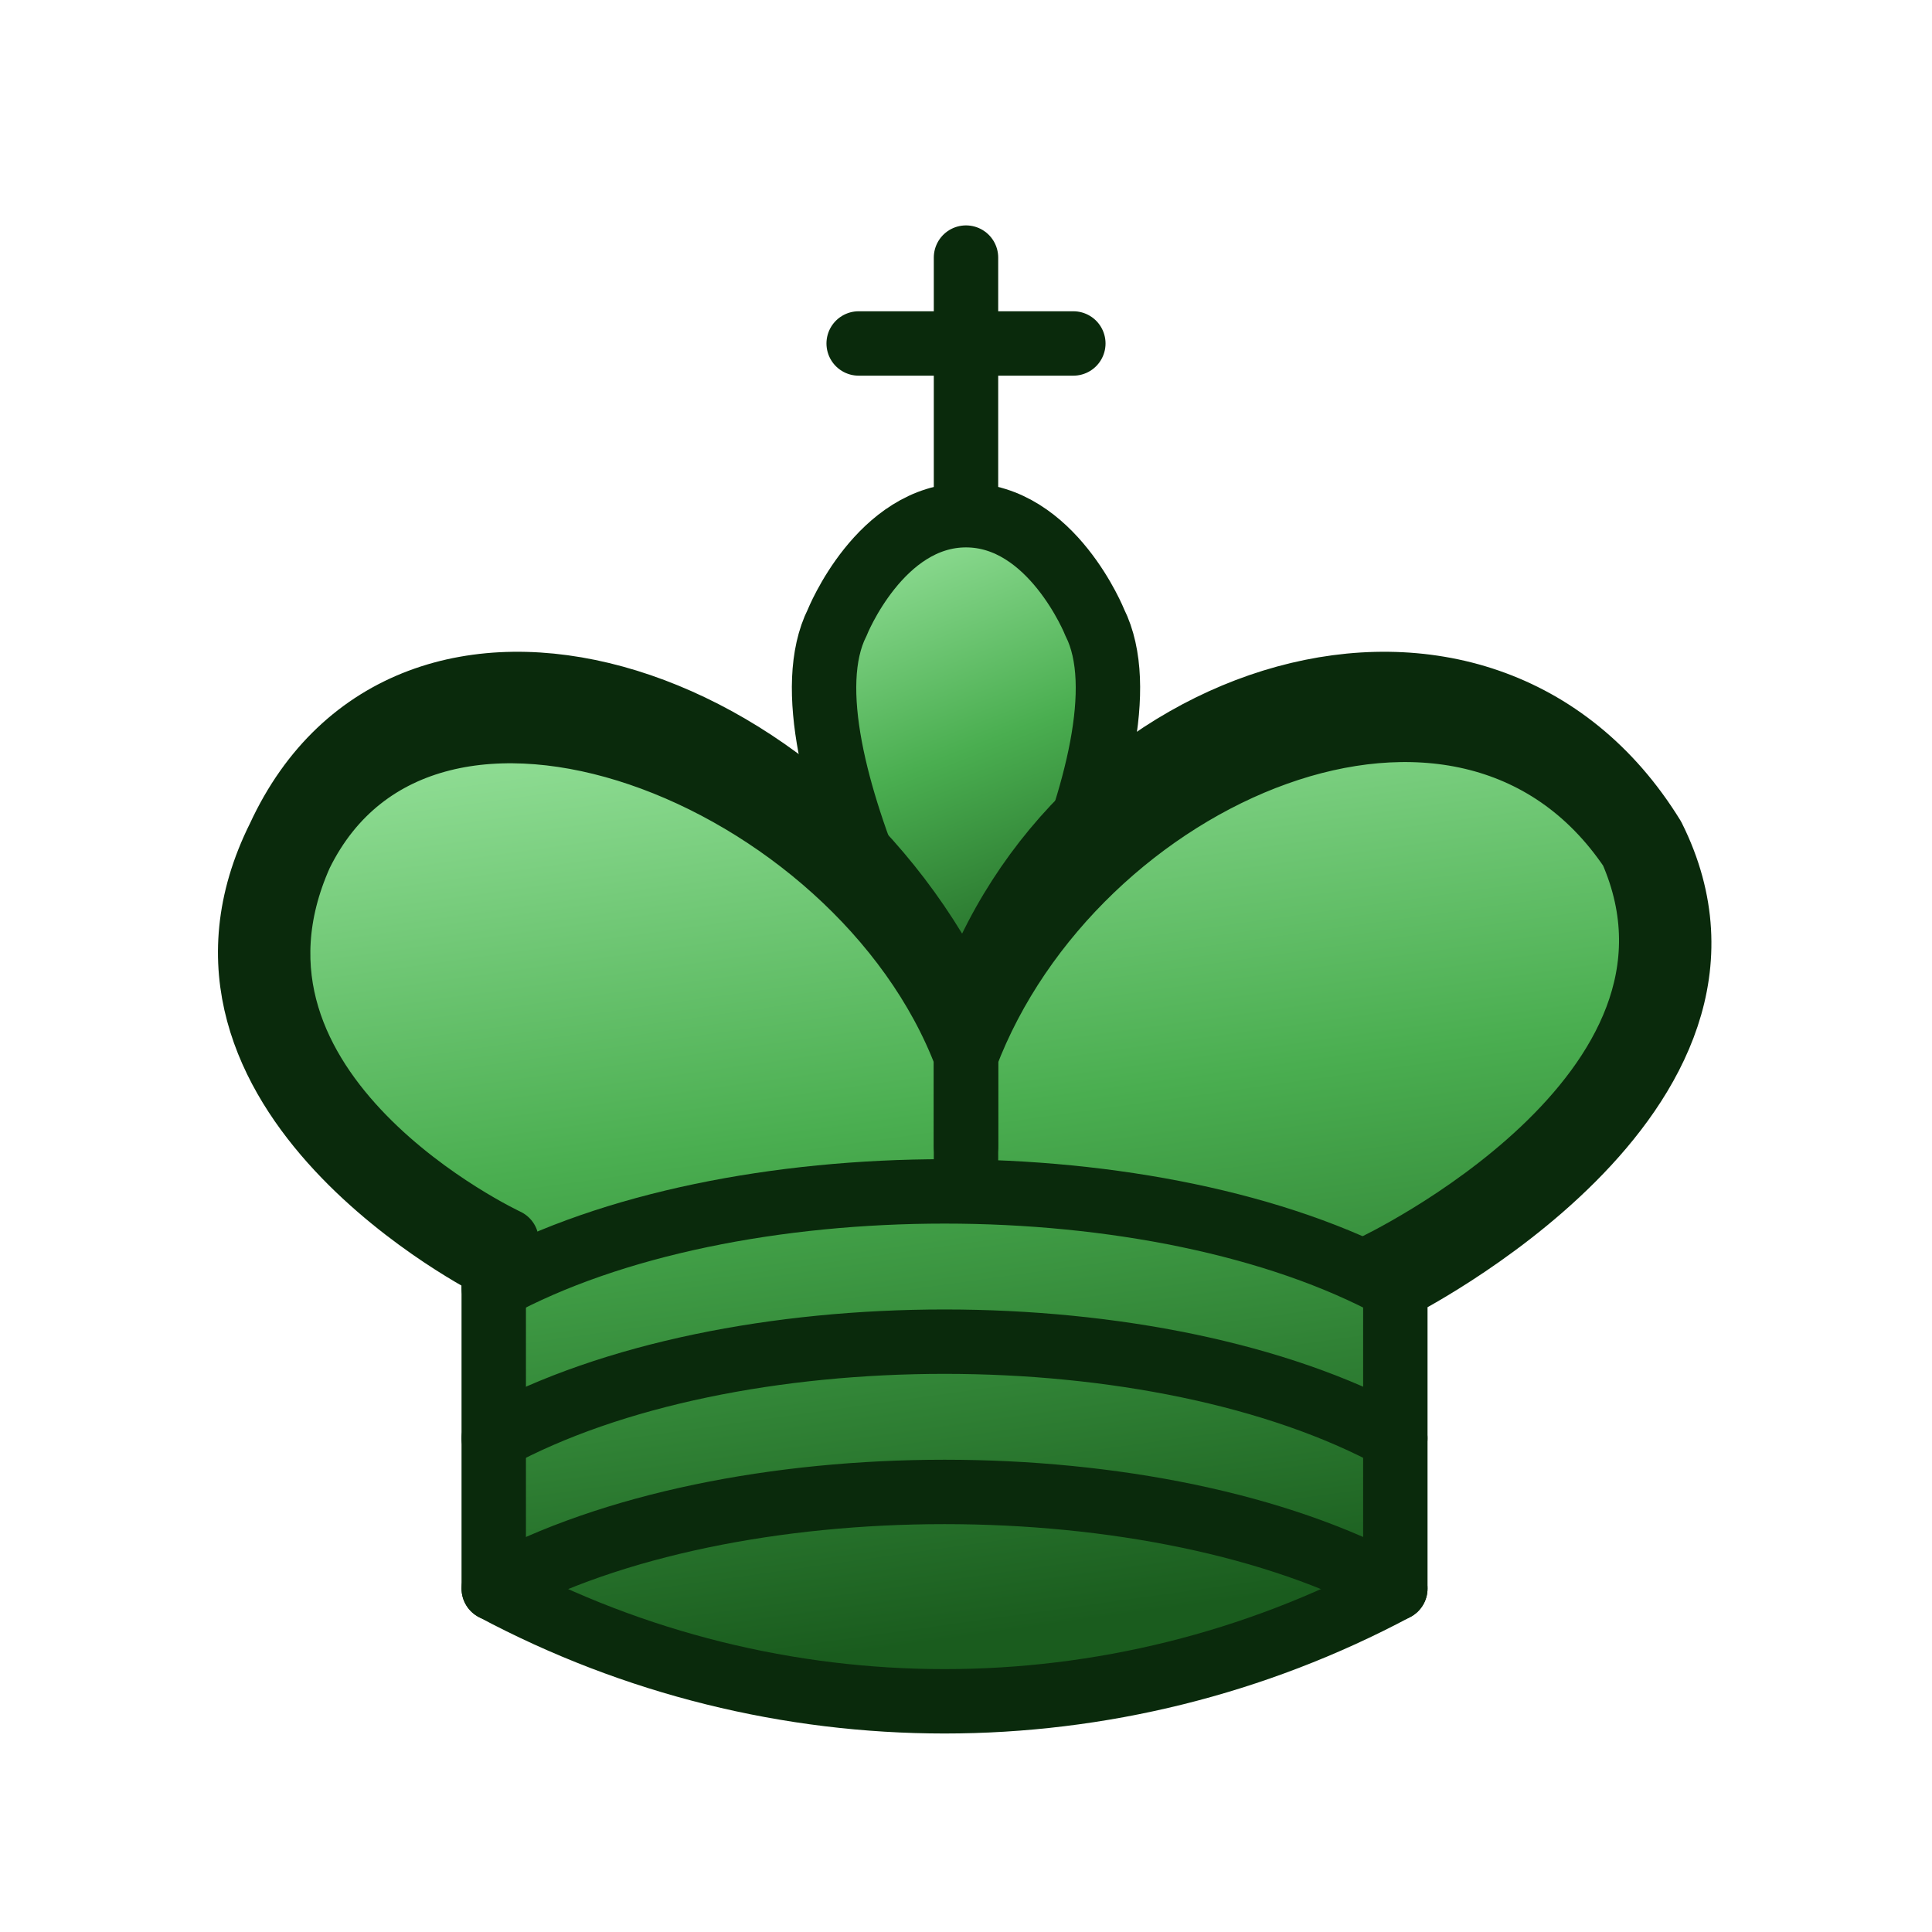
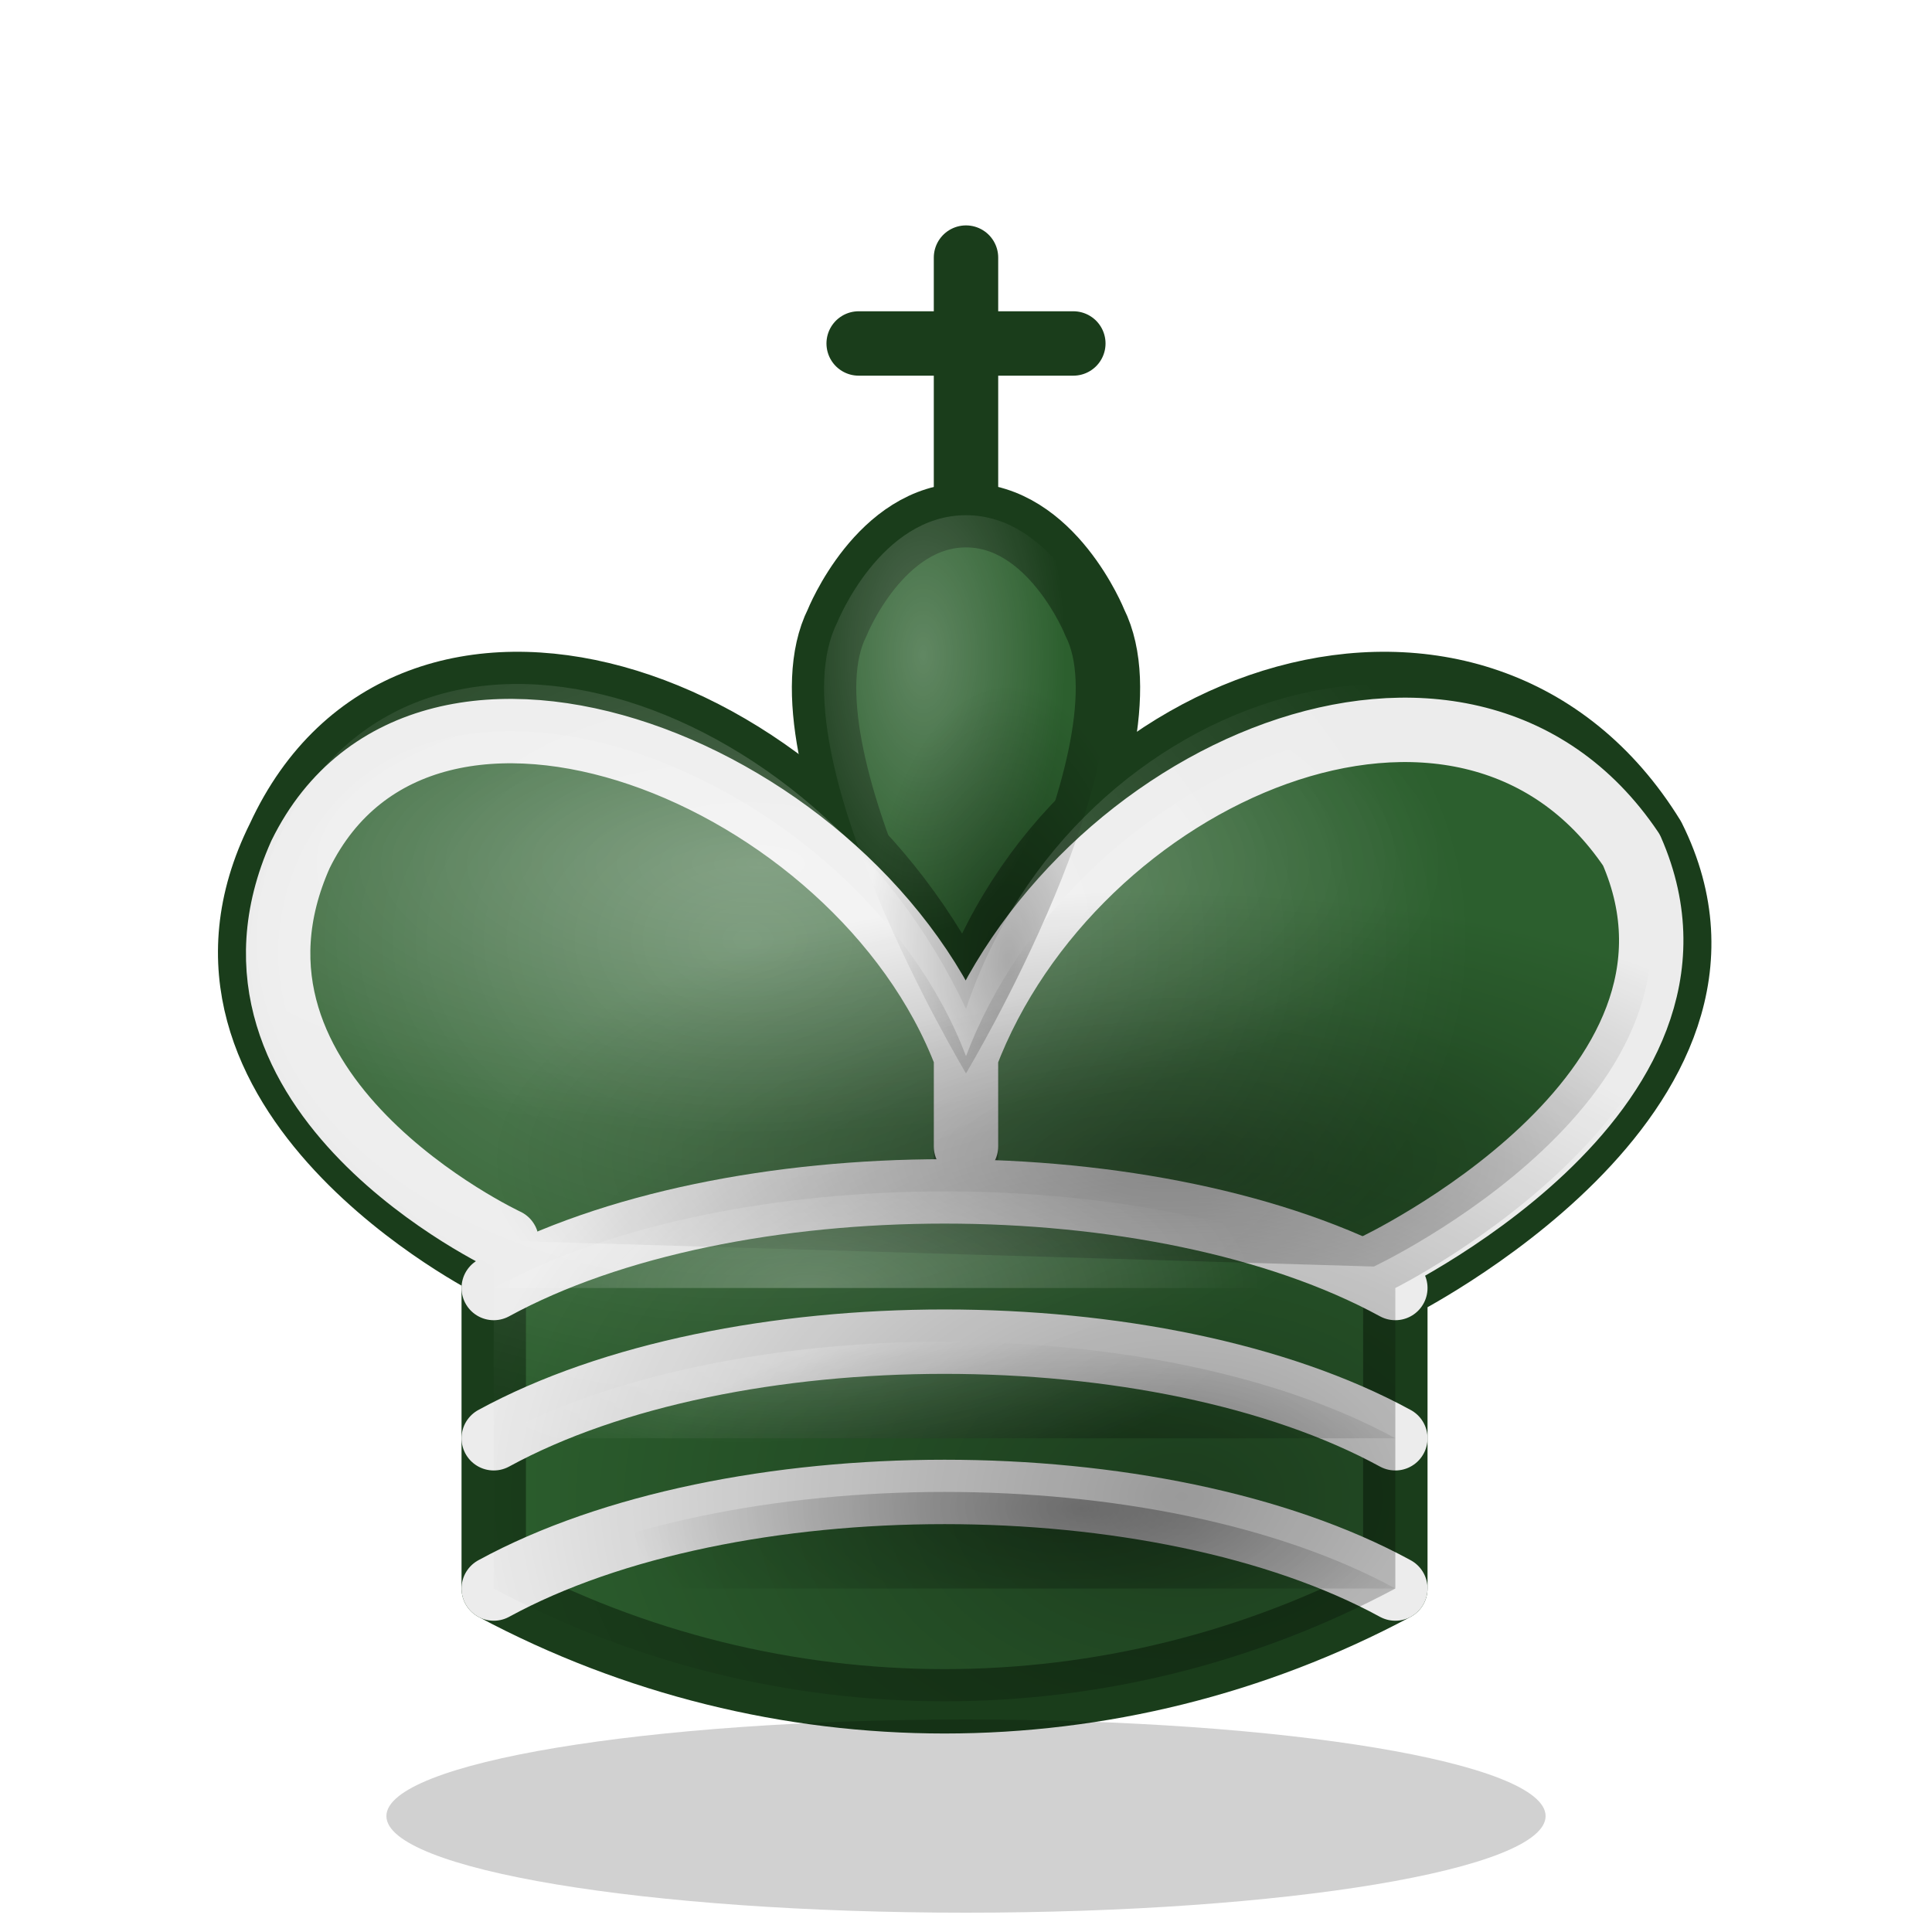
<svg xmlns="http://www.w3.org/2000/svg" viewBox="0 0 45 45">
  <defs>
-     <linearGradient id="bGrad" x1="0.2" y1="1" x2="0" y2="0">
-       <stop offset="0%" stop-color="#1a5c1e" />
-       <stop offset="50%" stop-color="#4aae50" />
-       <stop offset="100%" stop-color="#a0e8a4" />
-     </linearGradient>
+     <radialGradient id="hl" cx="35%" cy="25%" r="50%" gradientUnits="objectBoundingBox">
+       <stop offset="0%" stop-color="#ffffff" stop-opacity="0.25" />
+       <stop offset="100%" stop-color="#ffffff" stop-opacity="0" />
+     </radialGradient>
+     <radialGradient id="sh" cx="65%" cy="80%" r="50%" gradientUnits="objectBoundingBox">
+       <stop offset="0%" stop-color="#000000" stop-opacity="0.35" />
+       <stop offset="100%" stop-color="#000000" stop-opacity="0" />
+     </radialGradient>
  </defs>
-   <g fill="none" fill-rule="evenodd" stroke="#0a2a0c" stroke-linecap="round" stroke-linejoin="round" stroke-width="1.5">
+   <g fill="none" fill-rule="evenodd" stroke="#1a3d1b" stroke-linecap="round" stroke-linejoin="round" stroke-width="1.5">
    <path stroke-linejoin="miter" d="M22.5 11.6V6" />
-     <path fill="url(#bGrad)" stroke-linecap="butt" stroke-linejoin="miter" d="M22.5 25s4.5-7.5 3-10.5c0 0-1-2.5-3-2.5s-3 2.5-3 2.5c-1.5 3 3 10.5 3 10.5" />
-     <path fill="url(#bGrad)" d="M11.5 37a22.3 22.3 0 0 0 21 0v-7s9-4.5 6-10.5c-4-6.5-13.5-3.5-16 4V27v-3.5c-3.5-7.5-13-10.5-16-4-3 6 5 10 5 10z" />
+     <path fill="#2c5f2e" stroke-linecap="butt" stroke-linejoin="miter" d="M22.5 25s4.5-7.5 3-10.5c0 0-1-2.5-3-2.5s-3 2.5-3 2.5c-1.5 3 3 10.5 3 10.5" />
+     <path fill="#2c5f2e" d="M11.5 37a22.3 22.3 0 0 0 21 0v-7s9-4.5 6-10.5c-4-6.5-13.5-3.5-16 4V27v-3.5c-3.5-7.5-13-10.5-16-4-3 6 5 10 5 10z" />
    <path stroke-linejoin="miter" d="M20 8h5" />
-     <path stroke="#0a2a0c" d="M32 29.5s8.5-4 6-9.7C34.1 14 25 18 22.5 24.6v2.1-2.1C20 18 9.9 14 7 19.9c-2.5 5.6 4.8 9 4.8 9" />
-     <path stroke="#0a2a0c" d="M11.5 30c5.5-3 15.5-3 21 0m-21 3.5c5.5-3 15.5-3 21 0m-21 3.5c5.5-3 15.5-3 21 0" />
+     <path stroke="#ececec" d="M32 29.5s8.5-4 6-9.7C34.1 14 25 18 22.5 24.6v2.1-2.1C20 18 9.9 14 7 19.9c-2.5 5.6 4.8 9 4.8 9" />
+     <path stroke="#ececec" d="M11.5 30c5.5-3 15.5-3 21 0m-21 3.5c5.5-3 15.5-3 21 0m-21 3.5c5.5-3 15.5-3 21 0" />
  </g>
+   <ellipse cx="50%" cy="94%" rx="30%" ry="5%" fill="rgba(0,0,0,0.18)" />
+   <path d="M22.5 11.6V6" fill="url(#hl)" stroke="none" />
+   <path d="M22.5 11.6V6" fill="url(#sh)" stroke="none" />
+   <path d="M22.5 25s4.5-7.5 3-10.5c0 0-1-2.5-3-2.5s-3 2.5-3 2.5c-1.5 3 3 10.5 3 10.5" fill="url(#hl)" stroke="none" />
+   <path d="M22.5 25s4.5-7.5 3-10.5c0 0-1-2.5-3-2.5s-3 2.5-3 2.5c-1.5 3 3 10.5 3 10.5" fill="url(#sh)" stroke="none" />
+   <path d="M11.5 37a22.3 22.3 0 0 0 21 0v-7s9-4.5 6-10.5c-4-6.5-13.5-3.5-16 4V27v-3.5c-3.5-7.5-13-10.5-16-4-3 6 5 10 5 10z" fill="url(#hl)" stroke="none" />
+   <path d="M11.5 37a22.3 22.3 0 0 0 21 0v-7s9-4.5 6-10.5c-4-6.5-13.5-3.5-16 4V27v-3.5c-3.5-7.5-13-10.5-16-4-3 6 5 10 5 10z" fill="url(#sh)" stroke="none" />
+   <path d="M20 8h5" fill="url(#hl)" stroke="none" />
+   <path d="M20 8h5" fill="url(#sh)" stroke="none" />
+   <path d="M32 29.5s8.5-4 6-9.7C34.1 14 25 18 22.5 24.6v2.1-2.1C20 18 9.9 14 7 19.9c-2.5 5.6 4.8 9 4.8 9" fill="url(#hl)" stroke="none" />
+   <path d="M32 29.5s8.5-4 6-9.7C34.1 14 25 18 22.5 24.6v2.1-2.1C20 18 9.9 14 7 19.9c-2.5 5.6 4.8 9 4.8 9" fill="url(#sh)" stroke="none" />
+   <path d="M11.5 30c5.5-3 15.5-3 21 0m-21 3.5c5.5-3 15.5-3 21 0m-21 3.5c5.5-3 15.5-3 21 0" fill="url(#hl)" stroke="none" />
+   <path d="M11.5 30c5.5-3 15.5-3 21 0m-21 3.5c5.5-3 15.5-3 21 0m-21 3.5c5.5-3 15.5-3 21 0" fill="url(#sh)" stroke="none" />
</svg>
